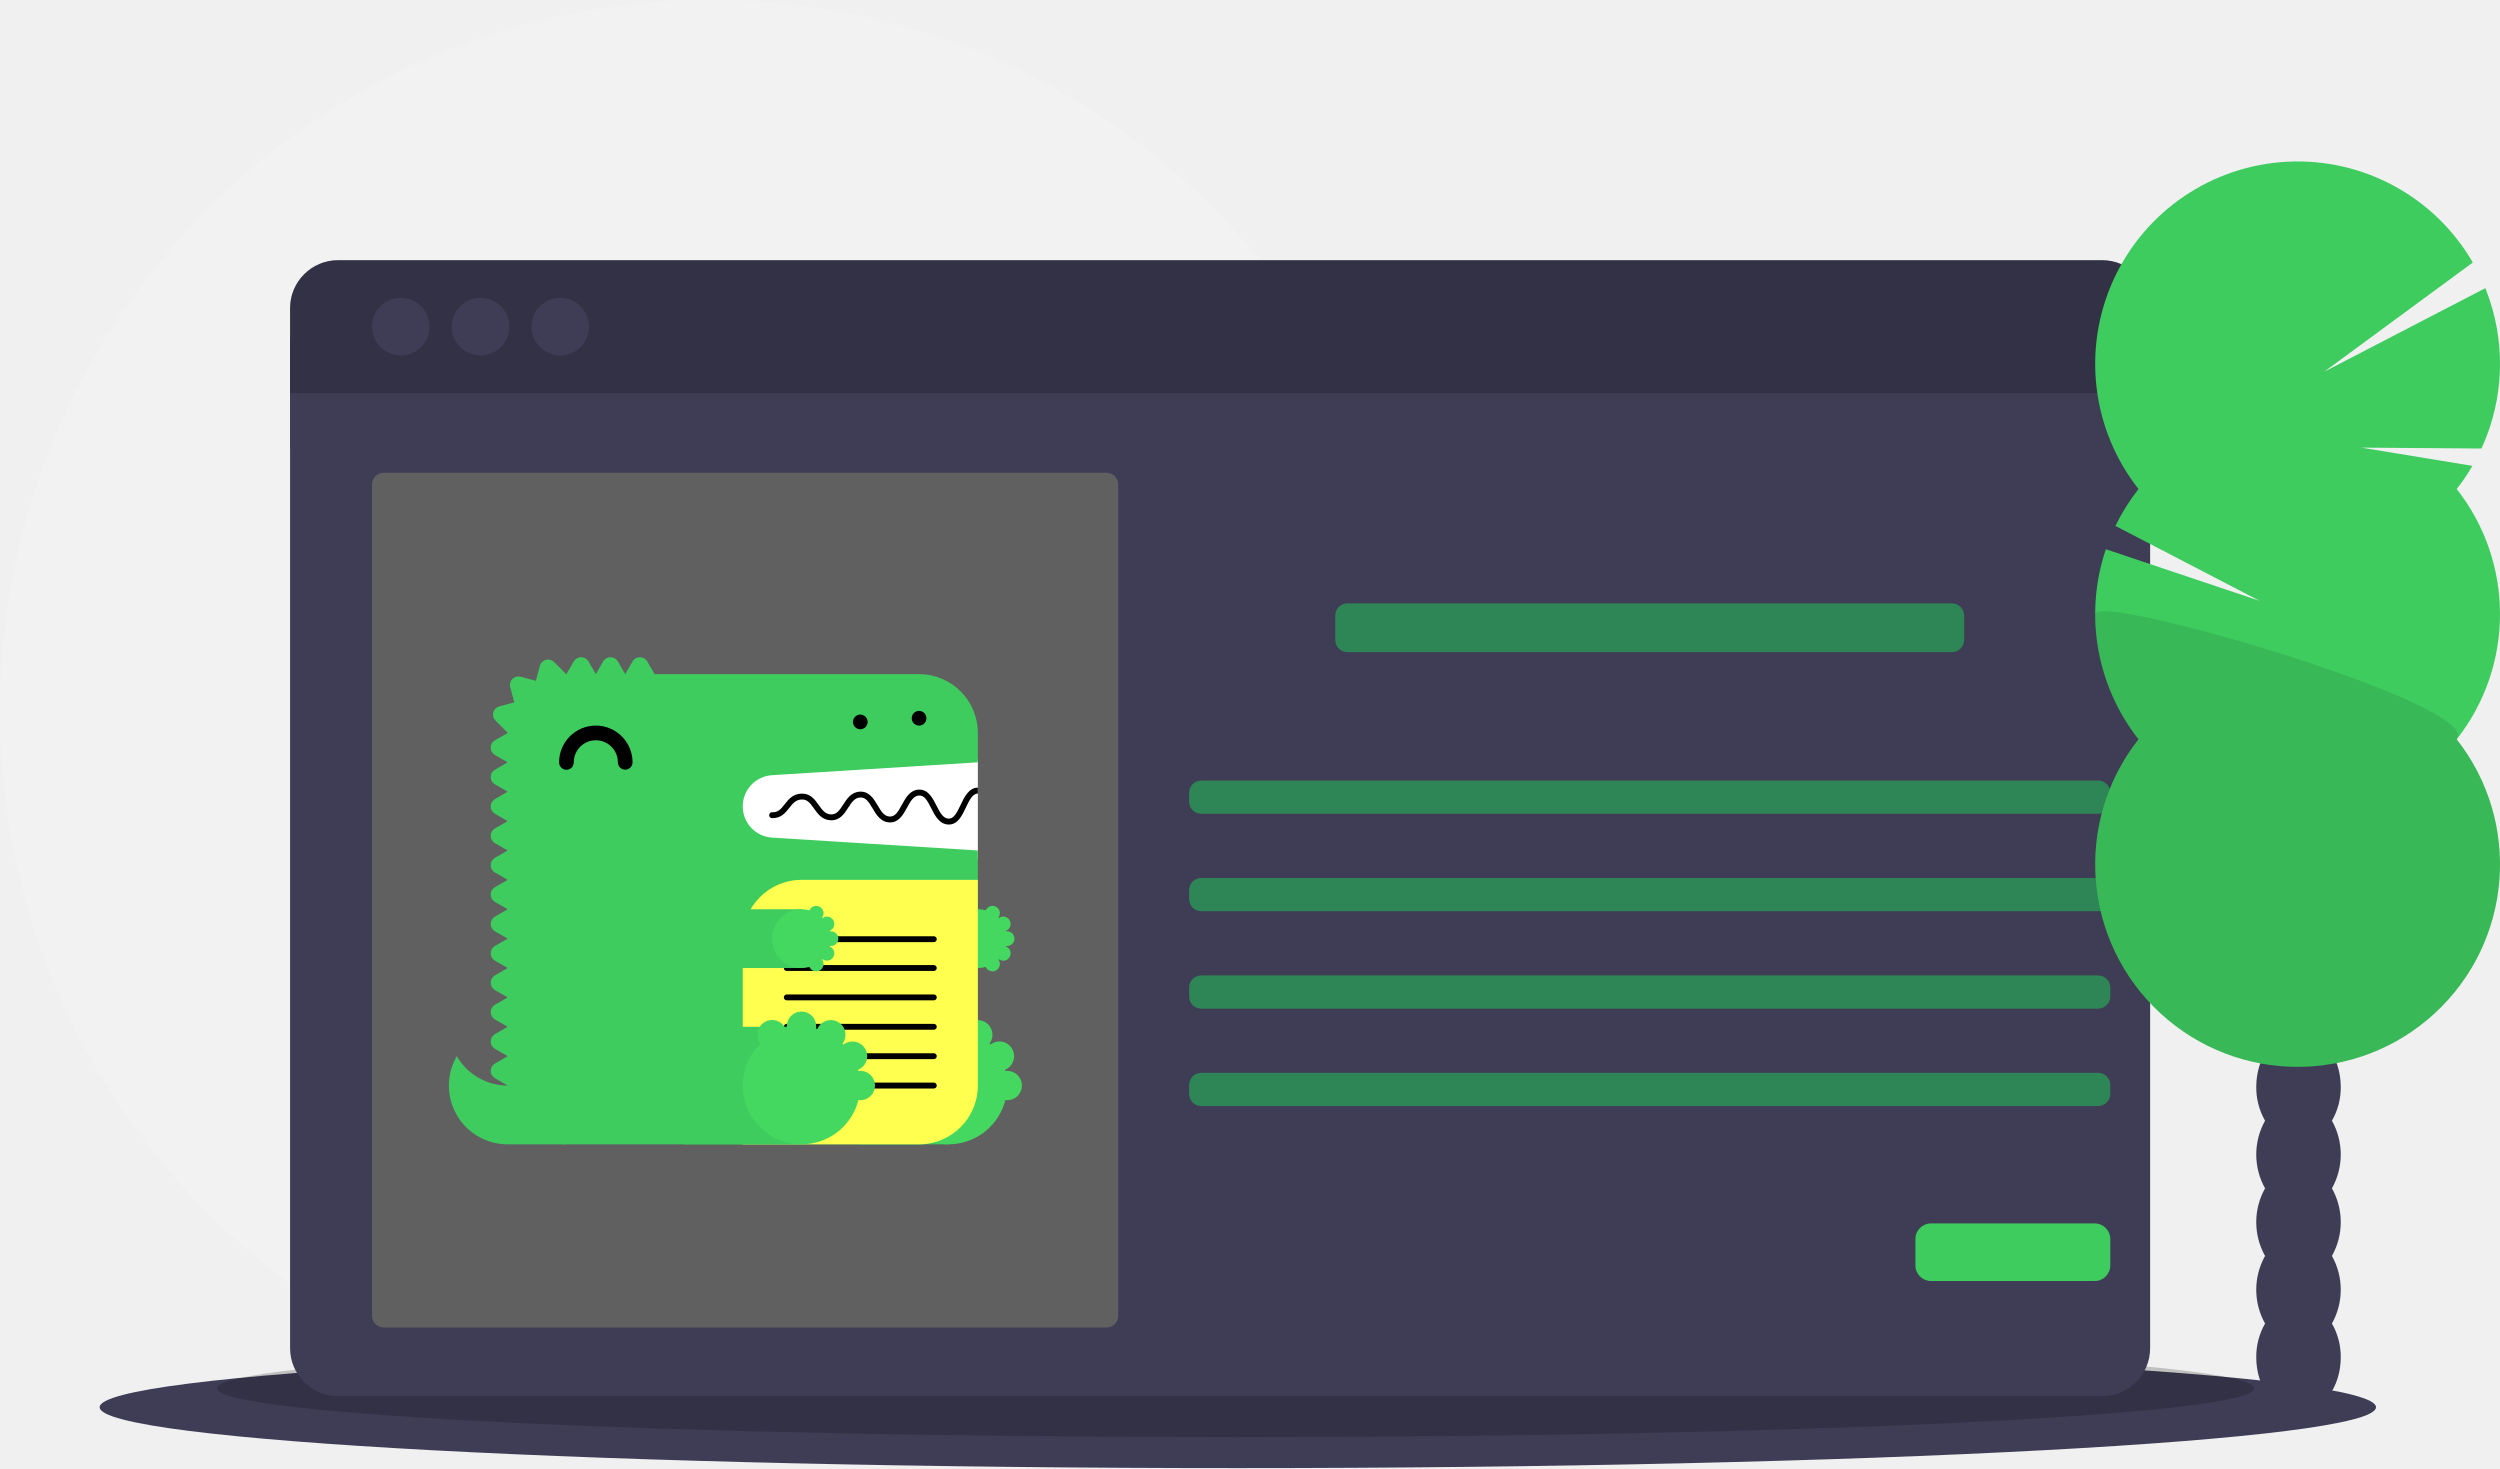
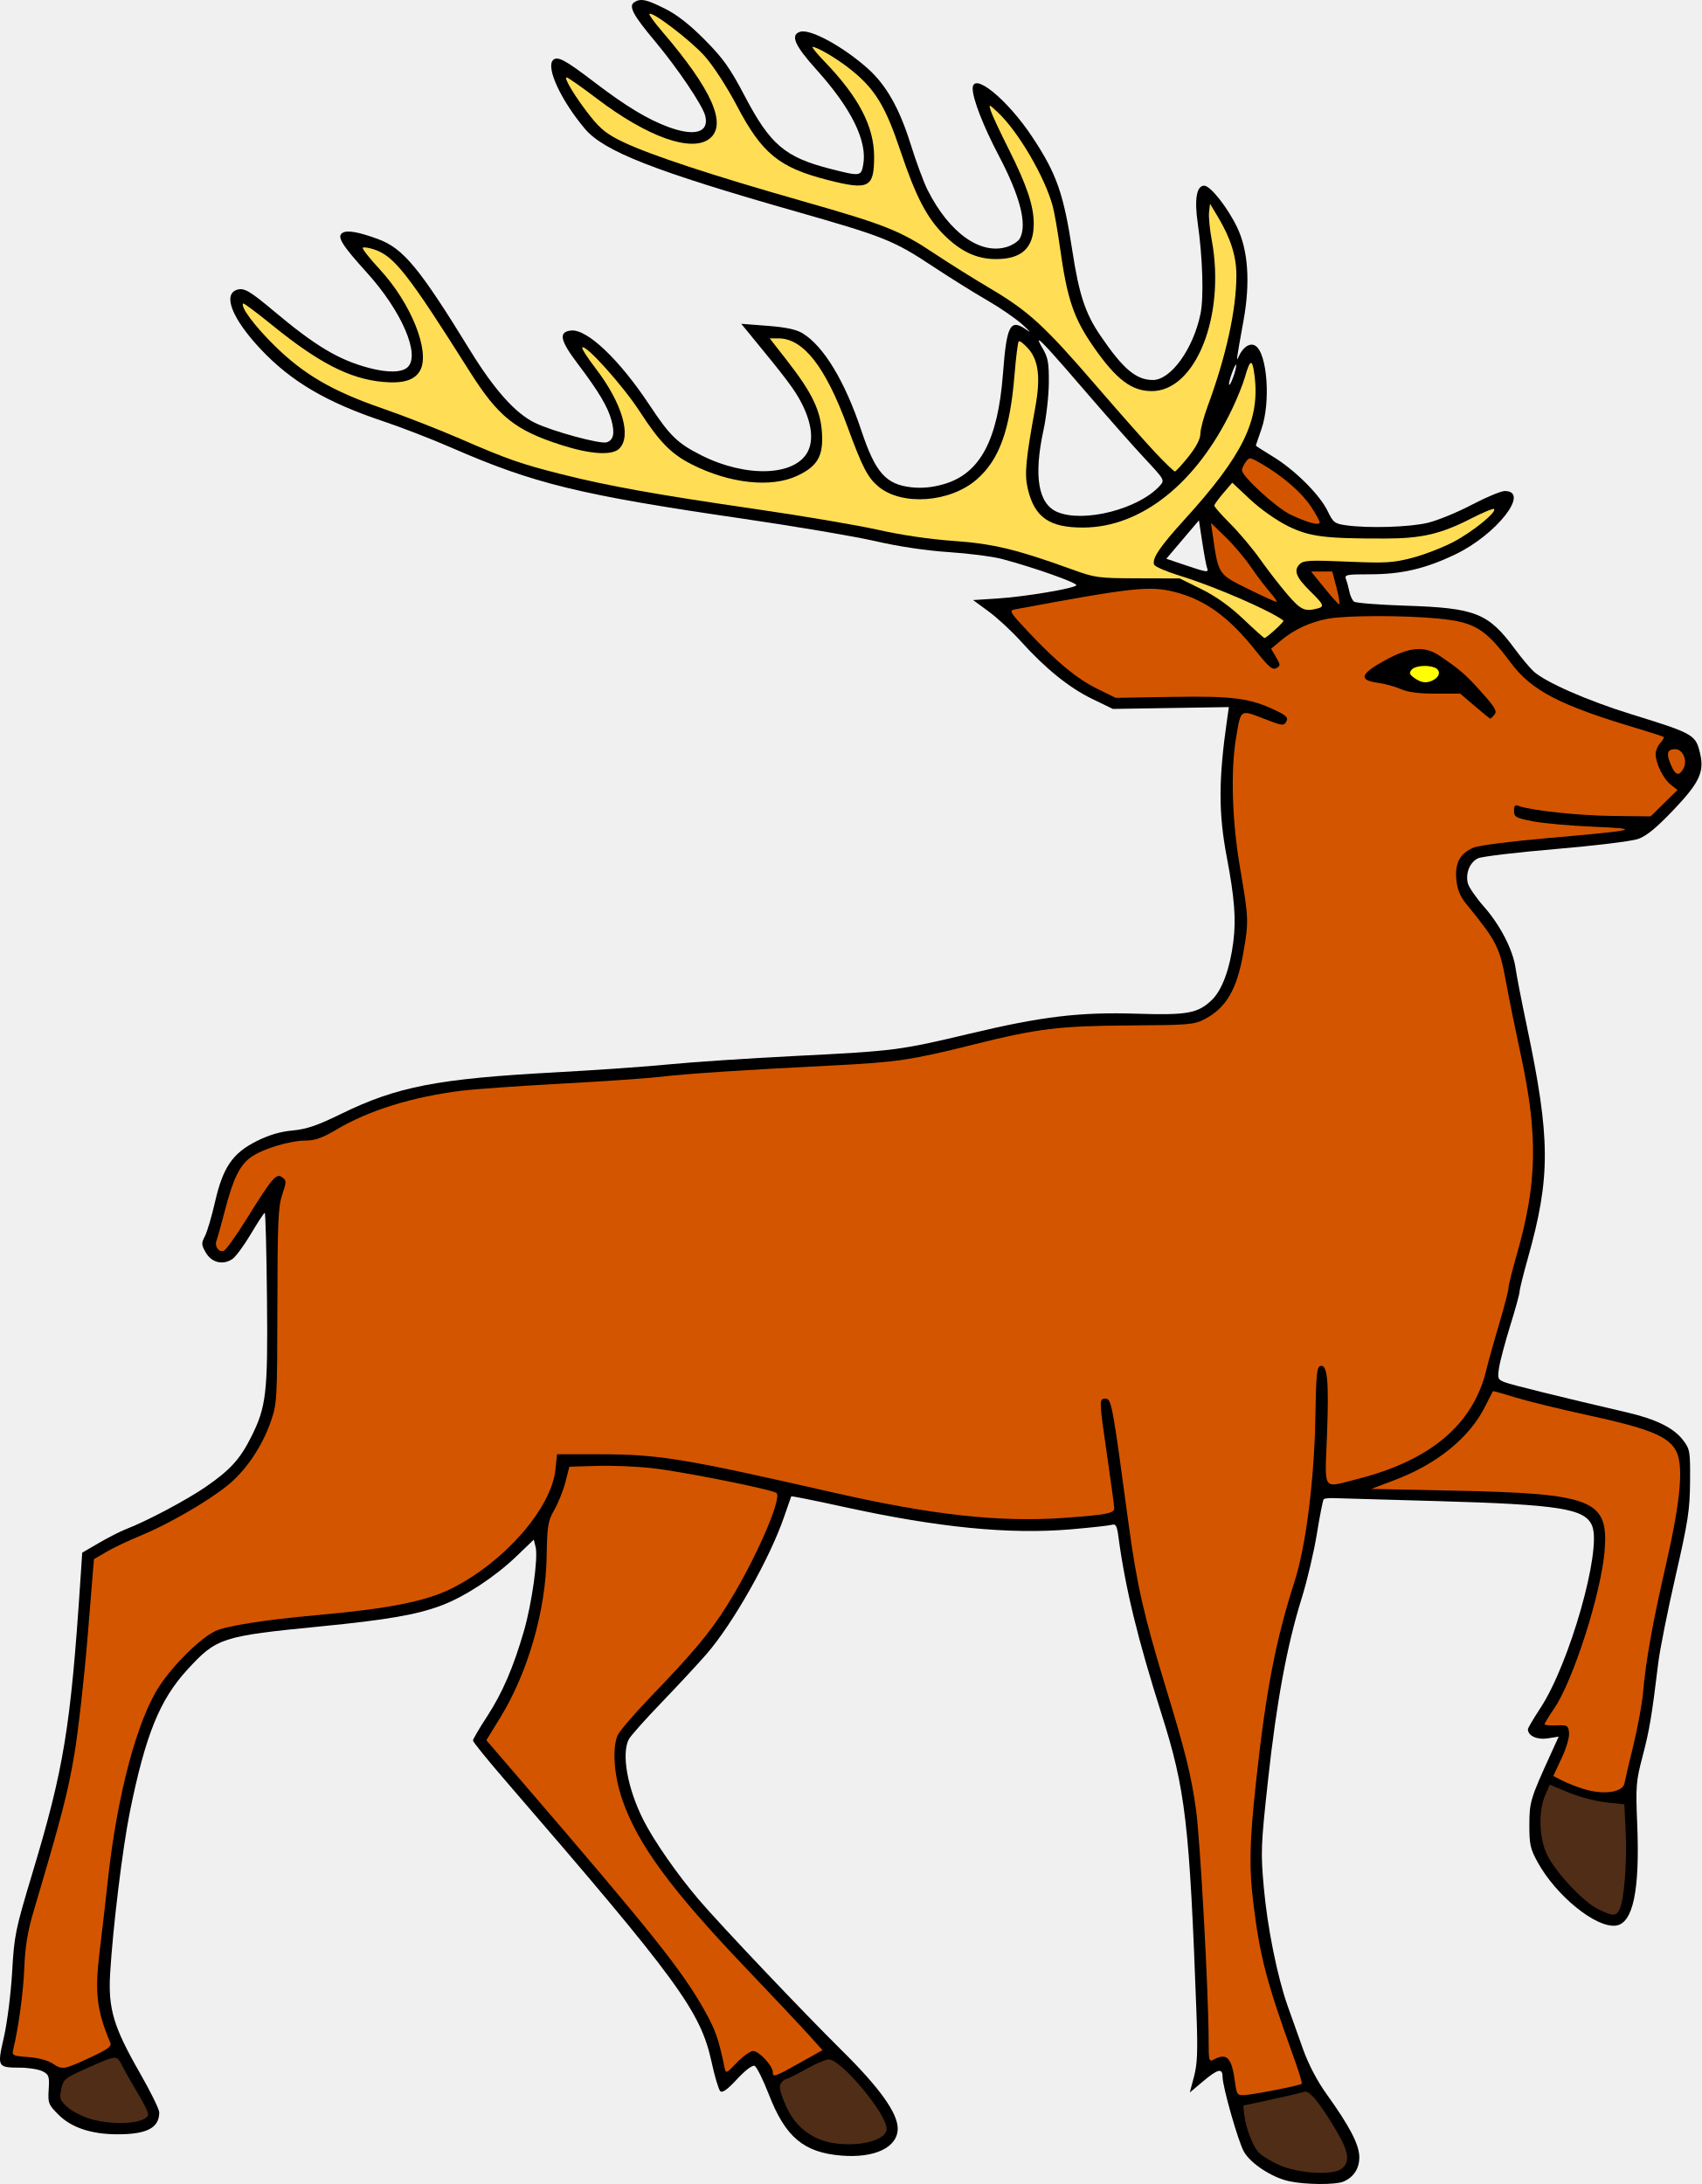
- <svg xmlns="http://www.w3.org/2000/svg" width="1129" height="663" viewBox="0 0 1129 663">
-   <circle cx="321" cy="321" r="321" fill="#f2f2f2" />
-   <ellipse cx="559" cy="635.5" rx="514" ry="27.5" fill="#3f3d56" />
-   <ellipse cx="558" cy="627" rx="460" ry="22" opacity="0.2" />
-   <rect x="131" y="152.5" width="840" height="50" fill="#3f3d56" />
-   <path d="M166.5,727.33A21.67,21.67,0,0,0,188.17,749H984.83A21.67,21.67,0,0,0,1006.5,727.33V296h-840Z" transform="translate(-35.5 -118.5)" fill="#3f3d56" />
-   <path d="M984.83,236H188.17A21.67,21.67,0,0,0,166.5,257.67V296h840V257.67A21.67,21.67,0,0,0,984.83,236Z" transform="translate(-35.5 -118.5)" fill="#3f3d56" />
-   <path d="M984.83,236H188.17A21.67,21.67,0,0,0,166.5,257.67V296h840V257.67A21.67,21.67,0,0,0,984.83,236Z" transform="translate(-35.5 -118.5)" opacity="0.2" />
-   <circle cx="181" cy="147.5" r="13" fill="#3f3d56" />
-   <circle cx="217" cy="147.5" r="13" fill="#3f3d56" />
-   <circle cx="253" cy="147.5" r="13" fill="#3f3d56" />
-   <rect x="168" y="213.5" width="337" height="386" rx="5.335" fill="#606060" />
-   <rect x="603" y="272.5" width="284" height="22" rx="5.476" fill="#2e8555" />
-   <rect x="537" y="352.5" width="416" height="15" rx="5.476" fill="#2e8555" />
-   <rect x="537" y="396.5" width="416" height="15" rx="5.476" fill="#2e8555" />
-   <rect x="537" y="440.5" width="416" height="15" rx="5.476" fill="#2e8555" />
-   <rect x="537" y="484.5" width="416" height="15" rx="5.476" fill="#2e8555" />
-   <rect x="865" y="552.5" width="88" height="26" rx="7.028" fill="#3ecc5f" />
-   <path d="M1088.603,624.616a30.114,30.114,0,0,0,3.983-15.266c0-13.797-8.544-24.981-19.083-24.981s-19.083,11.184-19.083,24.981a30.114,30.114,0,0,0,3.983,15.266,31.248,31.248,0,0,0,0,30.532,31.248,31.248,0,0,0,0,30.532,31.248,31.248,0,0,0,0,30.532,30.114,30.114,0,0,0-3.983,15.266c0,13.797,8.544,24.981,19.083,24.981s19.083-11.184,19.083-24.981a30.114,30.114,0,0,0-3.983-15.266,31.248,31.248,0,0,0,0-30.532,31.248,31.248,0,0,0,0-30.532,31.248,31.248,0,0,0,0-30.532Z" transform="translate(-35.5 -118.5)" fill="#3f3d56" />
-   <ellipse cx="1038.003" cy="460.318" rx="19.083" ry="24.981" fill="#3f3d56" />
-   <ellipse cx="1038.003" cy="429.786" rx="19.083" ry="24.981" fill="#3f3d56" />
-   <path d="M1144.939,339.345a91.611,91.611,0,0,0,7.107-10.461l-50.141-8.235,54.229.403a91.566,91.566,0,0,0,1.746-72.426l-72.754,37.741,67.097-49.321a91.413,91.413,0,1,0-150.971,102.298,91.458,91.458,0,0,0-10.425,16.669l65.087,33.814-69.4-23.292a91.46,91.46,0,0,0,14.738,85.837,91.406,91.406,0,1,0,143.689,0,91.418,91.418,0,0,0,0-113.029Z" transform="translate(-35.5 -118.5)" fill="#3ecc5f" fill-rule="evenodd" />
-   <path d="M981.688,395.859a91.013,91.013,0,0,0,19.561,56.514,91.406,91.406,0,1,0,143.689,0C1157.19,436.821,981.688,385.6,981.688,395.859Z" transform="translate(-35.5 -118.5)" opacity="0.1" />
-   <path d="M365.62,461.436H477.094v45.12H365.62Z" transform="translate(-35.5 -118.5)" fill="#fff" fill-rule="evenodd" />
-   <path d="M264.763,608.741a26.509,26.509,0,0,1-22.962-13.271,26.51,26.51,0,0,0,22.962,39.812H291.304V608.741Z" transform="translate(-35.5 -118.5)" fill="#3ecc5f" fill-rule="evenodd" />
-   <path d="M384.172,468.571l92.922-5.807V449.493a26.541,26.541,0,0,0-26.541-26.541H331.116l-3.318-5.746a3.83,3.83,0,0,0-6.635,0l-3.318,5.746-3.318-5.746a3.83,3.83,0,0,0-6.635,0l-3.318,5.746L301.257,417.205a3.83,3.83,0,0,0-6.635,0L291.304,422.951c-.029,0-.056.004-.086.004l-5.497-5.495a3.829,3.829,0,0,0-6.407,1.717l-1.817,6.773L270.607,424.103a3.83,3.83,0,0,0-4.691,4.693l1.845,6.891-6.771,1.814a3.832,3.832,0,0,0-1.72,6.41l5.497,5.497c0,.028-.004.056-.004.085l-5.746,3.318a3.83,3.83,0,0,0,0,6.635l5.746,3.318L259.016,466.081a3.83,3.83,0,0,0,0,6.635l5.746,3.318-5.746,3.318a3.83,3.83,0,0,0,0,6.635l5.746,3.318-5.746,3.318a3.83,3.83,0,0,0,0,6.635l5.746,3.318-5.746,3.318a3.83,3.83,0,0,0,0,6.635l5.746,3.318-5.746,3.318a3.83,3.83,0,0,0,0,6.635l5.746,3.318-5.746,3.318a3.83,3.83,0,0,0,0,6.635l5.746,3.318-5.746,3.318a3.83,3.83,0,0,0,0,6.635l5.746,3.318L259.016,558.976a3.83,3.83,0,0,0,0,6.635l5.746,3.318-5.746,3.318a3.83,3.83,0,0,0,0,6.635l5.746,3.318-5.746,3.318a3.83,3.83,0,0,0,0,6.635l5.746,3.318-5.746,3.318a3.83,3.83,0,0,0,0,6.635l5.746,3.318A26.541,26.541,0,0,0,291.304,635.283H450.553A26.541,26.541,0,0,0,477.094,608.741V502.575l-92.922-5.807a14.126,14.126,0,0,1,0-28.198" transform="translate(-35.5 -118.5)" fill="#3ecc5f" fill-rule="evenodd" />
-   <path d="M424.011,635.283h39.812V582.2H424.011Z" transform="translate(-35.5 -118.5)" fill="#3ecc5f" fill-rule="evenodd" />
-   <path d="M490.365,602.106a6.602,6.602,0,0,0-.848.085c-.05-.199-.098-.399-.154-.599A6.627,6.627,0,1,0,482.806,590.21q-.22-.225-.445-.446a6.624,6.624,0,1,0-11.397-6.564c-.196-.056-.394-.102-.591-.153a6.64,6.64,0,1,0-13.101,0c-.196.05-.394.097-.591.153a6.628,6.628,0,1,0-11.397,6.564,26.528,26.528,0,1,0,44.231,25.528,6.621,6.621,0,1,0,.848-13.186" transform="translate(-35.5 -118.5)" fill="#44d860" fill-rule="evenodd" />
-   <path d="M437.282,555.658H477.094V529.117H437.282Z" transform="translate(-35.5 -118.5)" fill="#3ecc5f" fill-rule="evenodd" />
-   <path d="M490.365,545.705a3.318,3.318,0,0,0,0-6.635,3.411,3.411,0,0,0-.423.042c-.027-.1-.049-.199-.077-.299a3.319,3.319,0,0,0-1.278-6.379,3.282,3.282,0,0,0-2.001.687q-.109-.113-.223-.223a3.282,3.282,0,0,0,.671-1.983,3.318,3.318,0,0,0-6.37-1.299,13.271,13.271,0,1,0,0,25.541,3.318,3.318,0,0,0,6.37-1.299,3.282,3.282,0,0,0-.671-1.983q.113-.109.223-.223a3.282,3.282,0,0,0,2.001.687,3.318,3.318,0,0,0,1.278-6.379c.028-.098.05-.199.077-.299a3.413,3.413,0,0,0,.423.042" transform="translate(-35.5 -118.5)" fill="#44d860" fill-rule="evenodd" />
-   <path d="M317.845,466.081a3.318,3.318,0,0,1-3.318-3.318,9.953,9.953,0,1,0-19.906,0,3.318,3.318,0,1,1-6.635,0,16.588,16.588,0,1,1,33.177,0,3.318,3.318,0,0,1-3.318,3.318" transform="translate(-35.5 -118.5)" fill-rule="evenodd" />
-   <path d="M370.928,635.283h79.624A26.541,26.541,0,0,0,477.094,608.741v-92.895H397.47a26.541,26.541,0,0,0-26.541,26.541Z" transform="translate(-35.5 -118.5)" fill="#ffff50" fill-rule="evenodd" />
-   <path d="M457.214,556.985H390.808a1.327,1.327,0,0,1,0-2.654h66.407a1.327,1.327,0,0,1,0,2.654m0,26.541H390.808a1.327,1.327,0,1,1,0-2.654h66.407a1.327,1.327,0,0,1,0,2.654m0,26.541H390.808a1.327,1.327,0,1,1,0-2.654h66.407a1.327,1.327,0,0,1,0,2.654m0-66.107H390.808a1.327,1.327,0,0,1,0-2.654h66.407a1.327,1.327,0,0,1,0,2.654m0,26.295H390.808a1.327,1.327,0,0,1,0-2.654h66.407a1.327,1.327,0,0,1,0,2.654m0,26.541H390.808a1.327,1.327,0,0,1,0-2.654h66.407a1.327,1.327,0,0,1,0,2.654M477.094,474.191c-.016,0-.029-.008-.045-.007-4.101.139-6.041,4.241-7.753,7.86-1.786,3.782-3.168,6.241-5.432,6.167-2.507-.09-3.94-2.922-5.458-5.919-1.744-3.442-3.734-7.347-7.913-7.201-4.042.138-5.989,3.708-7.706,6.857-1.827,3.355-3.071,5.395-5.469,5.3-2.557-.093-3.916-2.395-5.489-5.06-1.753-2.967-3.78-6.304-7.878-6.189-3.973.137-5.925,3.165-7.648,5.839-1.822,2.827-3.099,4.549-5.527,4.447-2.618-.093-3.971-2.004-5.535-4.216-1.757-2.486-3.737-5.299-7.823-5.162-3.886.133-5.838,2.614-7.559,4.801-1.635,2.076-2.912,3.718-5.612,3.615a1.328,1.328,0,1,0-.096,2.654c4.004.134,6.032-2.389,7.793-4.628,1.562-1.985,2.91-3.699,5.564-3.789,2.556-.109,3.754,1.48,5.567,4.041,1.721,2.434,3.675,5.194,7.605,5.336,4.118.138,6.099-2.939,7.854-5.663,1.569-2.434,2.922-4.535,5.507-4.624,2.379-.089,3.675,1.792,5.501,4.885,1.721,2.916,3.671,6.219,7.68,6.365,4.147.143,6.15-3.477,7.895-6.682,1.512-2.771,2.938-5.388,5.466-5.476,2.379-.056,3.62,2.117,5.456,5.746,1.715,3.388,3.659,7.226,7.73,7.373l.224.004c4.066,0,5.996-4.081,7.704-7.689,1.512-3.198,2.942-6.211,5.397-6.334Z" transform="translate(-35.5 -118.5)" fill-rule="evenodd" />
-   <path d="M344.387,635.283h53.083V582.2H344.387Z" transform="translate(-35.5 -118.5)" fill="#3ecc5f" fill-rule="evenodd" />
-   <path d="M424.011,602.106a6.602,6.602,0,0,0-.848.085c-.05-.199-.098-.399-.154-.599A6.627,6.627,0,1,0,416.452,590.21q-.22-.225-.445-.446a6.624,6.624,0,1,0-11.397-6.564c-.196-.056-.394-.102-.591-.153a6.64,6.64,0,1,0-13.101,0c-.196.05-.394.097-.591.153a6.628,6.628,0,1,0-11.397,6.564,26.528,26.528,0,1,0,44.231,25.528,6.621,6.621,0,1,0,.848-13.186" transform="translate(-35.5 -118.5)" fill="#44d860" fill-rule="evenodd" />
-   <path d="M344.387,555.658h53.083V529.117H344.387Z" transform="translate(-35.5 -118.5)" fill="#3ecc5f" fill-rule="evenodd" />
-   <path d="M410.74,545.705a3.318,3.318,0,1,0,0-6.635,3.411,3.411,0,0,0-.423.042c-.027-.1-.049-.199-.077-.299a3.319,3.319,0,0,0-1.278-6.379,3.282,3.282,0,0,0-2.001.687q-.109-.113-.223-.223a3.282,3.282,0,0,0,.671-1.983,3.318,3.318,0,0,0-6.37-1.299,13.271,13.271,0,1,0,0,25.541,3.318,3.318,0,0,0,6.37-1.299,3.282,3.282,0,0,0-.671-1.983q.113-.109.223-.223a3.282,3.282,0,0,0,2.001.687,3.318,3.318,0,0,0,1.278-6.379c.028-.098.05-.199.077-.299a3.413,3.413,0,0,0,.423.042" transform="translate(-35.5 -118.5)" fill="#44d860" fill-rule="evenodd" />
-   <path d="M424.011,447.834a3.603,3.603,0,0,1-.65-.066,3.344,3.344,0,0,1-.624-.186,3.447,3.447,0,0,1-.572-.305,5.027,5.027,0,0,1-.504-.411,3.887,3.887,0,0,1-.41-.504,3.275,3.275,0,0,1-.557-1.845,3.602,3.602,0,0,1,.066-.65,3.826,3.826,0,0,1,.184-.624,3.489,3.489,0,0,1,.307-.571,3.197,3.197,0,0,1,.914-.916,3.447,3.447,0,0,1,.572-.305,3.344,3.344,0,0,1,.624-.186,3.069,3.069,0,0,1,1.301,0,3.223,3.223,0,0,1,1.194.491,5.028,5.028,0,0,1,.504.411,4.88,4.88,0,0,1,.411.504,3.382,3.382,0,0,1,.305.571,3.478,3.478,0,0,1,.252,1.274A3.364,3.364,0,0,1,426.36,446.865a5.027,5.027,0,0,1-.504.411,3.306,3.306,0,0,1-1.845.557m26.541-1.659a3.388,3.388,0,0,1-2.35-.969,5.042,5.042,0,0,1-.41-.504,3.275,3.275,0,0,1-.557-1.845,3.387,3.387,0,0,1,.967-2.349,5.026,5.026,0,0,1,.504-.411,3.447,3.447,0,0,1,.572-.305,3.343,3.343,0,0,1,.624-.186,3.07,3.07,0,0,1,1.301,0,3.224,3.224,0,0,1,1.194.491,5.026,5.026,0,0,1,.504.411,3.388,3.388,0,0,1,.969,2.349,3.726,3.726,0,0,1-.066.65,3.374,3.374,0,0,1-.186.624,4.715,4.715,0,0,1-.305.571,4.88,4.88,0,0,1-.411.504,5.026,5.026,0,0,1-.504.411,3.305,3.305,0,0,1-1.845.557" transform="translate(-35.5 -118.5)" fill-rule="evenodd" />
+ <svg xmlns="http://www.w3.org/2000/svg" version="1.1" id="svg198" width="817.188" height="1049.066" viewBox="0 0 817.188 1049.066">
+   <defs id="defs202" />
+   <g id="layer2">
+     <path id="path316" style="fill:#000000;stroke-width:1.333" d="M 370.281 48.232 C 369.466 48.38 368.731 48.706 367.972 49.187 C 365.043 51.043 367.287 55.319 377.72 67.767 C 388.626 80.777 400.747 98.74 402.006 103.755 C 403.993 111.675 397.158 113.83 384.586 109.249 C 374.441 105.553 363.866 99.162 348.595 87.495 C 334.679 76.863 331.008 74.907 328.912 77.003 C 325.39 80.525 332.704 96.321 344.174 109.964 C 353.302 120.821 377.563 130.33 445.781 149.786 C 487.974 161.82 492.495 163.635 511.369 176.126 C 519.575 181.557 531.299 188.876 537.422 192.39 C 543.545 195.904 551.231 201.204 554.502 204.167 C 557.772 207.131 558.717 208.306 556.601 206.779 C 548.494 200.924 546.802 203.966 544.998 227.64 C 542.556 259.676 533.98 275.675 516.549 280.71 C 511.187 282.259 506.284 282.747 501.293 282.232 C 488.824 280.945 483.758 275.276 477.027 255.071 C 469.117 231.329 458.906 214.408 448.76 208.234 C 445.734 206.392 440.701 205.321 431.877 204.644 L 419.302 203.679 L 423.545 208.839 C 441.276 230.408 445.121 235.542 448.398 242.019 C 453.128 251.366 454.129 259.502 451.24 265.089 C 445.129 276.906 421.608 277.685 400.013 266.784 C 388.725 261.086 385.041 257.518 375.426 242.976 C 360.761 220.796 345.214 206.02 337.478 206.909 C 331.463 207.601 332.267 211.63 340.619 222.667 C 350.832 236.164 355.261 243.601 357.01 250.191 C 358.654 256.389 357.932 259.561 354.642 260.605 C 351.589 261.574 328.658 255.341 320.211 251.245 C 310.827 246.696 300.704 235.376 289.047 216.4 C 264.691 176.752 256.982 167.436 244.834 162.972 C 235.489 159.538 230.064 158.589 227.795 159.991 C 224.949 161.75 227.39 165.731 239.523 179.12 C 256.12 197.435 265.204 218.386 259.166 224.425 C 256.458 227.132 249.58 227.292 240.441 224.859 C 225.885 220.982 214.859 214.382 194.785 197.538 C 183.237 187.849 180.492 186.261 177.133 187.327 C 170.102 189.559 174.85 201.389 188.644 216.011 C 203.175 231.414 220.149 241.395 247.189 250.435 C 255.948 253.363 270.614 259.034 279.781 263.038 C 319.836 280.535 341.561 285.836 420.324 297.323 C 445.326 300.97 473.851 305.807 483.713 308.075 C 494.969 310.664 508.122 312.628 519.047 313.349 C 528.618 313.981 540.049 315.452 544.449 316.618 C 560.051 320.754 581.333 328.313 580.232 329.327 C 578.488 330.935 555.37 334.78 542.394 335.62 L 530.672 336.38 L 538.226 341.943 C 542.382 345.002 549.257 351.368 553.504 356.087 C 565.324 369.221 576.77 378.482 587.781 383.82 L 597.781 388.667 L 625.638 388.226 L 653.494 387.784 L 652.664 393.56 C 648.498 422.49 648.454 438.527 652.482 459.761 C 656.208 479.401 657.003 489.606 655.648 500.425 C 654.007 513.533 650.221 523.775 645.261 528.527 C 638.594 534.915 633.488 535.837 609.115 535.062 C 581.938 534.197 563.745 536.375 529.115 544.63 C 495.5 552.644 492.86 552.982 445.781 555.339 C 423.048 556.477 395.748 558.286 385.115 559.357 C 374.482 560.427 349.55 562.181 329.711 563.255 C 273.346 566.305 253.945 570.076 227.115 583.193 C 215.652 588.796 210.554 590.537 203.781 591.161 C 197.835 591.709 192.395 593.329 186.449 596.323 C 174.942 602.117 170.346 608.892 166.517 625.698 C 164.963 632.521 162.804 639.812 161.72 641.902 C 159.94 645.333 159.983 646.1 162.164 649.849 C 164.951 654.64 170.319 655.943 174.867 652.931 C 176.47 651.87 180.481 646.443 183.781 640.872 C 187.081 635.301 190.082 630.729 190.449 630.712 C 190.816 630.695 191.298 649.193 191.521 671.818 C 191.972 717.435 191.222 723.926 183.81 738.609 C 178.501 749.126 173.785 754.285 162.135 762.32 C 152.902 768.686 133.785 778.828 123.781 782.665 C 121.214 783.65 115.441 786.59 110.951 789.2 L 102.787 793.946 L 101.9 807.306 C 97.206 878.051 93.998 897.612 78.828 947.999 C 70.675 975.077 70.138 977.701 69.127 995.333 C 68.538 1005.6 66.77 1019.651 65.199 1026.556 C 61.886 1041.12 61.967 1041.272 73.115 1041.333 C 77.148 1041.355 81.948 1042.144 83.781 1043.087 C 86.795 1044.638 87.074 1045.471 86.681 1051.79 C 86.273 1058.366 86.55 1059.083 91.385 1063.917 C 97.624 1070.157 107.219 1073.333 119.824 1073.333 C 133.878 1073.333 139.781 1070.219 139.781 1062.806 C 139.781 1061.319 135.556 1052.729 130.39 1043.718 C 117.854 1021.848 115.208 1013 116.187 996.196 C 117.46 974.354 122.181 935.656 125.674 918.423 C 133.143 881.567 139.963 864.675 153.211 850.218 C 167.327 834.812 169.685 834.046 217.336 829.362 C 249.243 826.226 263.51 823.75 275.347 819.294 C 286.552 815.077 301.036 805.577 311.32 795.702 L 319.656 787.698 L 320.543 791.236 C 321.827 796.354 318.765 818.354 314.924 831.605 C 309.821 849.206 304.561 861.39 297.191 872.679 C 293.482 878.361 290.449 883.546 290.449 884.202 C 290.449 884.859 297.563 893.632 306.26 903.698 C 388.983 999.456 399.742 1014.147 405.047 1038.599 C 406.55 1045.528 408.428 1051.828 409.22 1052.599 C 410.239 1053.589 412.598 1051.907 417.256 1046.87 C 421.112 1042.7 424.608 1040.031 425.676 1040.441 C 426.68 1040.826 429.771 1047.003 432.547 1054.165 C 440.484 1074.652 449.261 1082.063 467.345 1083.556 C 483.436 1084.884 494.449 1079.607 494.449 1070.568 C 494.449 1063.168 485.784 1051.025 467.881 1033.333 C 449.111 1014.786 409.489 973.017 398.949 960.667 C 388.582 948.519 377.34 932.359 372.285 922.333 C 364.651 907.194 361.656 890.55 365.308 883.579 C 366.148 881.977 373.197 874.054 380.974 865.972 C 388.752 857.889 398.499 847.389 402.636 842.638 C 415.306 828.089 433.098 796.594 439.904 776.667 C 441.657 771.534 443.191 767.141 443.31 766.905 C 443.43 766.67 454.535 768.893 467.988 771.845 C 513.829 781.904 547.997 785.291 577.781 782.728 C 587.314 781.907 596.124 780.929 597.357 780.556 C 599.17 780.007 599.762 781.104 600.451 786.273 C 603.723 810.832 609.658 835.253 621.142 871.419 C 632.687 907.776 634.585 924.027 637.943 1015.333 C 638.609 1033.431 638.367 1039.539 636.748 1045.632 L 634.72 1053.263 L 641.004 1047.964 C 648.159 1041.93 650.446 1041.376 650.457 1045.667 C 650.469 1050.509 658.041 1077.053 660.74 1081.718 C 664.084 1087.496 674.249 1094.116 682.492 1095.884 C 690.302 1097.559 704.564 1097.664 708.449 1096.073 C 713.508 1094.003 716.354 1089.48 716.131 1083.868 C 715.892 1077.896 711.33 1069.226 700.433 1054.038 C 695.87 1047.678 691.74 1039.786 689.086 1032.353 C 686.791 1025.926 683.51 1016.71 681.795 1011.874 C 676.771 997.711 671.994 974.022 670.261 954.667 C 668.754 937.834 668.885 934.506 672.283 903.333 C 676.39 865.661 681.45 838.287 688.439 815.937 C 691.065 807.539 694.367 793.541 695.775 784.833 C 697.184 776.125 698.645 768.691 699.025 768.312 C 699.405 767.932 701.381 767.675 703.416 767.741 C 705.45 767.808 727.815 768.45 753.115 769.165 C 812.677 770.85 824.743 772.789 828.015 781.204 C 832.575 792.931 817.079 847.332 803.129 868.571 C 799.821 873.608 797.115 878.197 797.115 878.769 C 797.115 881.922 801.536 883.964 806.607 883.154 L 811.908 882.306 L 808.328 890.154 C 798.309 912.116 797.845 913.637 797.812 924.667 C 797.785 934.045 798.264 936.212 801.781 942.612 C 810.627 958.712 829.69 974.215 839.267 973.099 C 847.592 972.129 850.937 956.306 849.609 924.195 C 848.858 906.045 849.044 903.748 852.226 891.648 C 855.488 879.243 856.618 872.495 859.756 846.667 C 860.513 840.434 864.226 821.833 868.006 805.333 C 874.045 778.973 874.892 773.461 874.996 759.904 C 875.109 745.233 874.944 744.249 871.631 739.898 C 867.17 734.04 858.696 729.841 844.814 726.611 C 813.216 719.258 789.381 713.378 786.095 712.124 C 782.643 710.807 782.463 710.355 783.277 705.025 C 783.755 701.894 786.164 692.835 788.631 684.892 C 791.097 676.949 793.115 669.604 793.115 668.571 C 793.115 667.539 794.91 660.304 797.103 652.493 C 808.094 613.352 808 595.138 796.527 540.667 C 794.056 528.934 791.656 516.593 791.195 513.243 C 789.99 504.488 783.843 492.525 775.961 483.599 C 772.204 479.345 768.742 474.31 768.265 472.411 C 767.061 467.612 769.223 462.302 773.146 460.425 C 774.963 459.556 791.749 457.551 810.449 455.968 C 829.221 454.379 846.952 452.212 850.041 451.13 C 854.052 449.724 858.849 445.79 866.996 437.23 C 879.424 424.17 881.862 419.066 879.861 410.296 C 877.746 401.025 876.941 400.561 846.855 391.251 C 825.624 384.681 805.189 375.693 799.73 370.523 C 797.869 368.76 793.897 364 790.902 359.946 C 778.072 342.579 772.04 340.179 738.449 339.079 C 725.616 338.659 714.437 337.781 713.609 337.128 C 712.781 336.475 711.773 334.304 711.369 332.304 C 710.965 330.304 710.229 327.617 709.732 326.333 C 708.912 324.214 709.965 323.999 721.22 323.999 C 736.399 323.999 747.705 321.373 762.133 314.493 C 782.075 304.984 798.479 283.999 785.97 283.999 C 784.195 283.999 777.044 286.991 770.076 290.648 C 763.108 294.304 753.591 298.195 748.927 299.294 C 740.148 301.364 720.732 301.96 710.002 300.489 C 704.311 299.709 703.628 299.192 700.918 293.593 C 697.126 285.761 685.145 273.832 674.695 267.484 C 670.16 264.729 666.449 262.346 666.449 262.191 C 666.449 262.035 667.648 258.492 669.115 254.32 C 673.66 241.387 671.963 217.842 666.224 214.222 C 663.681 212.618 660.286 214.779 658.271 219.286 C 656.9 222.353 656.963 221.867 660.552 201.999 C 663.835 183.833 662.763 168.344 657.461 157.333 C 652.828 147.714 644.619 137.333 641.644 137.333 C 638.008 137.333 636.882 143.804 638.527 155.257 C 640.927 171.968 641.508 191.017 639.859 198.96 C 636.369 215.77 625.63 230.667 617.002 230.667 C 608.938 230.667 602.662 225.355 591.767 209.312 C 584.524 198.645 581.548 189.648 578.33 168.667 C 574.094 141.056 570.765 131.578 559.121 113.999 C 547.024 95.736 530.449 82.272 530.449 90.708 C 530.449 95.611 535.606 108.851 542.976 122.87 C 553.284 142.475 556.717 155.935 553.125 162.648 C 552.397 164.007 549.735 165.802 547.209 166.636 C 534.376 170.871 519.187 160.085 508.761 139.333 C 506.919 135.667 503.236 125.698 500.578 117.179 C 495.315 100.315 488.944 89.033 480.289 81.257 C 468.423 70.596 452.432 61.857 447.597 63.392 C 442.737 64.934 444.883 69.898 455.508 81.695 C 472.288 100.327 479.986 116.056 477.863 127.37 C 476.834 132.857 476.433 132.904 462.119 129.249 C 440.369 123.696 433.251 117.659 421.06 94.433 C 413.898 80.787 410.653 76.215 401.781 67.263 C 394.514 59.929 388.391 55.145 382.568 52.249 C 375.892 48.929 372.726 47.785 370.281 48.232 z M 562.369 211.628 C 563.455 211.865 569.973 219.13 584.48 235.999 C 594.886 248.099 607.762 262.668 613.093 268.374 C 622.698 278.652 622.765 278.774 620.287 281.513 C 610.209 292.649 583.846 299.405 571.16 294.105 C 561.913 290.241 559.649 276.888 564.476 254.667 C 565.83 248.434 566.979 238.233 567.027 231.999 C 567.101 222.432 566.631 219.848 564.013 215.419 C 562.503 212.864 561.875 211.52 562.369 211.628 z M 656.937 223.267 C 656.984 223.276 657.013 223.342 657.021 223.468 C 657.152 225.508 654.257 233.587 653.623 232.952 C 653.338 232.668 653.964 230.085 655.015 227.216 C 655.902 224.795 656.684 223.216 656.937 223.267 z M 639.115 298.077 L 640.715 308.571 C 641.595 314.343 642.627 319.876 643.008 320.866 C 643.93 323.271 643.139 323.175 632.545 319.601 L 623.457 316.534 L 631.285 307.306 L 639.115 298.077 z " transform="translate(-63.29662,-48.13983)" />
+     <g id="layer1" transform="translate(-63.29662,-48.13983)">
+       <path style="fill:#502d16;stroke-width:1.333" d="m 830.945,965.251 c -7.076,-3.425 -20.072,-17.207 -24.497,-25.978 -3.995,-7.919 -4.45,-21.009 -1.003,-28.9 l 2.166,-4.959 9.157,3.776 c 5.036,2.077 13.096,4.198 17.911,4.714 l 8.754,0.937 0.655,13.579 c 0.699,14.495 -0.811,32.872 -3.043,37.042 -1.718,3.21 -3.091,3.181 -10.1,-0.212 z" id="path373" />
+       <path style="fill:#502d16;stroke-width:1.333" d="m 106.635,1065.932 c -3.83,-1.137 -8.766,-3.687 -10.968,-5.667 -3.62,-3.253 -3.903,-4.082 -2.945,-8.635 0.996,-4.738 1.692,-5.317 11.726,-9.781 15.437,-6.867 14.776,-6.83 17.782,-0.98 1.45,2.822 4.792,8.696 7.427,13.053 2.635,4.357 4.791,8.726 4.791,9.71 0,4.443 -16.111,5.776 -27.813,2.301 z" id="path363" />
+       <path style="fill:#502d16;stroke-width:1.333" d="m 454.837,1074.844 c -7.098,-3.65 -11.74,-9.013 -14.999,-17.327 -2.155,-5.497 -2.447,-7.577 -1.266,-9 0.845,-1.018 2.005,-1.851 2.578,-1.851 0.573,0 4.757,-2.1 9.298,-4.667 4.541,-2.567 9.424,-4.667 10.852,-4.667 5.989,0 27.815,26.13 27.815,33.3 0,7.479 -22.539,10.248 -34.278,4.211 z" id="path361" />
+       <path style="fill:#502d16;stroke-width:1.333" d="m 677.798,1088.161 c -3.658,-1.627 -7.988,-4.215 -9.623,-5.751 -3.076,-2.89 -6.66,-12.161 -7.338,-18.983 l -0.388,-3.907 13.608,-2.928 c 7.484,-1.61 14.507,-3.273 15.606,-3.695 2.362,-0.906 7.228,4.95 15.25,18.352 6.29,10.508 6.972,15.558 2.536,18.776 -4.296,3.117 -20.781,2.08 -29.65,-1.865 z" id="path359" />
+     </g>
+     <g id="layer3" style="fill:#d45500">
+       <path style="fill:#d45500;stroke-width:1.333" d="m 656.449,1048.333 c -1.539,-11.76 -3.864,-14.284 -10.089,-10.953 -2.453,1.313 -2.58,0.84 -2.591,-9.667 -0.024,-22.461 -4.024,-95.527 -6.028,-110.112 -2.258,-16.431 -5.056,-27.782 -14.361,-58.268 -10.837,-35.507 -14.139,-50.1 -18.249,-80.667 -7.515,-55.881 -8.029,-58.667 -10.842,-58.667 -3.21,0 -3.2,0.326 0.826,28 1.833,12.603 3.333,23.711 3.333,24.685 0,2.363 -4.186,3.153 -24.235,4.57 -30.832,2.18 -63.264,-1.382 -110.431,-12.128 -72.77,-16.579 -83.919,-18.401 -112.813,-18.436 l -20.147,-0.024 -0.753,7.291 c -1.918,18.586 -24.407,44.413 -49.752,57.136 -12.46,6.255 -30.276,9.779 -65.202,12.897 -24.283,2.168 -43.158,5.134 -48.354,7.6 -7.293,3.461 -20.151,16.13 -27.016,26.62 -10.608,16.209 -20.168,52.174 -24.577,92.456 C 114.004,961.3 112.171,977.2 111.095,986 c -2.355,19.252 -1.27,28.263 5.226,43.432 0.697,1.627 -1.436,3.181 -9.487,6.915 -13.011,6.034 -13.557,6.124 -18.215,3.019 -2.299,-1.533 -7.002,-2.782 -11.769,-3.127 -7.299,-0.528 -7.884,-0.803 -7.253,-3.407 2.598,-10.713 4.894,-27.585 5.375,-39.499 0.419,-10.378 1.588,-17.449 4.519,-27.333 13.41,-45.221 16.398,-56.727 19.496,-75.085 1.895,-11.23 4.79,-36.937 6.433,-57.127 l 2.987,-36.709 6.02,-3.53 c 3.311,-1.942 10.64,-5.422 16.287,-7.735 13.06,-5.348 31.507,-15.955 41.492,-23.857 9.002,-7.124 16.973,-18.859 21.256,-31.291 2.864,-8.313 2.989,-10.572 3.057,-55.333 0.061,-40.107 0.387,-47.604 2.318,-53.333 2.109,-6.258 2.109,-6.77 -0.011,-8.346 -2.837,-2.111 -4.721,0.098 -17.186,20.145 -4.947,7.956 -9.85,14.793 -10.895,15.194 -2.349,0.901 -4.557,-2.286 -3.458,-4.993 0.446,-1.1 2.275,-7.642 4.063,-14.537 3.968,-15.299 7.086,-21.657 12.523,-25.528 5.521,-3.931 18.703,-7.934 26.127,-7.934 4.58,0 8.067,-1.237 14.881,-5.277 15.669,-9.29 36.466,-15.739 60.233,-18.678 6.233,-0.771 27.833,-2.299 48,-3.395 20.167,-1.097 41.467,-2.569 47.333,-3.272 12.361,-1.481 41.058,-3.372 82.667,-5.448 30.754,-1.534 37.894,-2.591 67.453,-9.989 30.98,-7.753 41.416,-9.035 75.213,-9.236 28.367,-0.168 31.067,-0.392 36,-2.981 10.433,-5.475 15.584,-14.262 18.642,-31.799 2.665,-15.281 2.616,-16.586 -1.51,-40.648 -3.923,-22.878 -4.647,-46.933 -1.901,-63.174 2.266,-13.405 1.912,-13.168 13.126,-8.804 8.969,3.49 9.782,3.599 10.924,1.464 1.016,-1.898 0.199,-2.809 -4.605,-5.144 -12.597,-6.12 -20.689,-7.21 -49.988,-6.733 l -27.392,0.446 -8.648,-4.266 c -9.939,-4.903 -19.445,-12.732 -33.205,-27.346 -8.924,-9.479 -9.435,-10.324 -6.56,-10.859 56.679,-10.551 64.862,-11.441 76.893,-8.358 14.597,3.739 25.966,12.005 38.897,28.277 6.145,7.733 8.014,9.313 9.819,8.303 2.074,-1.161 2.065,-1.529 -0.131,-5.291 l -2.361,-4.044 4.667,-3.917 c 6.297,-5.285 13.972,-8.85 22.562,-10.479 8.697,-1.649 36.399,-1.704 52.92,-0.105 17.632,1.707 22.659,4.753 34.891,21.144 10.107,13.542 23.464,20.482 60.96,31.674 6.6,1.97 12.246,3.807 12.547,4.083 0.301,0.276 -0.449,1.602 -1.667,2.948 -1.218,1.346 -2.214,3.676 -2.214,5.179 0,4.434 3.683,11.948 7.22,14.73 l 3.287,2.585 -6.443,6.346 -6.443,6.346 -18.131,-0.205 c -16.594,-0.188 -39.483,-2.623 -45.172,-4.806 -1.811,-0.695 -2.319,-0.18 -2.319,2.356 0,2.943 0.838,3.41 9,5.012 4.95,0.972 18,2.144 29,2.605 24.212,1.015 21.536,1.699 -21.131,5.402 -17.654,1.532 -33.769,3.583 -36.23,4.612 -6.558,2.74 -9.105,7.434 -8.342,15.374 0.447,4.651 1.771,7.992 4.501,11.358 15.402,18.991 16.286,20.781 19.764,40.01 1.061,5.867 4.119,20.867 6.795,33.333 8.236,38.366 7.753,61.277 -2.011,95.331 -2.207,7.698 -4.013,14.984 -4.013,16.191 0,1.206 -2.028,9.008 -4.506,17.336 -2.478,8.329 -5.196,18.067 -6.039,21.641 -6.241,26.456 -26.805,43.873 -62.385,52.839 -16.693,4.206 -15.26,6.327 -14.231,-21.072 0.98,-26.113 0.248,-34.011 -3.09,-33.349 -1.8,0.357 -2.155,3.843 -2.486,24.416 -0.48,29.8 -4.515,61.978 -9.868,78.687 -9.313,29.073 -13.938,53.131 -18.681,97.174 -3.046,28.286 -3.334,40.402 -1.349,56.84 3.207,26.558 6.306,38.426 19.821,75.897 2.235,6.196 3.814,11.514 3.51,11.818 -0.804,0.804 -23.392,5.244 -27.614,5.428 -3.302,0.144 -3.65,-0.344 -4.414,-6.177 z" id="path365" transform="translate(-63.29662,-48.13983)" />
+       <path style="fill:#d45500;stroke-width:1.333" d="m 823.782,907.436 c -3.3,-1.027 -7.908,-2.844 -10.239,-4.036 l -4.239,-2.168 4.001,-8.55 c 2.302,-4.92 3.819,-10.135 3.573,-12.283 -0.4,-3.482 -0.808,-3.715 -6.095,-3.48 -3.117,0.139 -5.667,-0.117 -5.667,-0.569 0,-0.452 2.084,-3.865 4.631,-7.586 9.194,-13.429 22.727,-55.924 24.251,-76.152 1.812,-24.05 -5.856,-27.073 -72.172,-28.449 l -39.957,-0.829 11.534,-4.375 c 20.14,-7.64 35.633,-20.264 43.094,-35.114 1.983,-3.947 3.708,-7.301 3.832,-7.452 0.124,-0.151 5.002,1.204 10.84,3.011 5.838,1.807 21.642,5.673 35.121,8.59 27.949,6.049 37.457,9.768 41.547,16.251 4.262,6.757 2.918,23.485 -4.482,55.756 -6.42,28.002 -9.551,45.505 -10.97,61.333 -0.493,5.5 -2.59,16.9 -4.659,25.333 -2.069,8.433 -3.956,16.507 -4.193,17.942 -0.746,4.521 -10.04,5.851 -19.75,2.828 z" id="path375" transform="translate(-63.29662,-48.13983)" />
+       <path style="fill:#d45500;stroke-width:1.333" d="m 434.448,1043.436 c 0,-2.976 -6.632,-10.102 -9.402,-10.102 -1.374,0 -4.888,2.486 -7.808,5.525 -5.177,5.388 -5.326,5.446 -5.973,2.333 -2.878,-13.838 -4.398,-18.144 -9.748,-27.616 -10.987,-19.454 -24.947,-36.912 -89.459,-111.884 l -15.181,-17.642 6.821,-11.123 c 13.139,-21.426 21.683,-51.114 22.137,-76.927 0.267,-15.182 0.6,-17.205 3.74,-22.714 1.896,-3.326 4.285,-9.326 5.309,-13.333 l 1.862,-7.286 13.184,-0.41 c 7.251,-0.226 19.184,0.267 26.517,1.096 15.122,1.708 58.072,10.308 59.814,11.976 2.757,2.641 -10.767,33.319 -23.788,53.962 -8.419,13.347 -16.015,22.427 -37.01,44.244 -7.875,8.183 -14.925,16.475 -15.667,18.426 -2.555,6.721 -1.533,19.409 2.497,30.985 7.378,21.194 23.336,42.901 59.153,80.462 13.384,14.035 27.155,28.67 30.603,32.522 l 6.268,7.003 -10.935,6.106 c -12.241,6.836 -12.935,7.072 -12.935,4.397 z" id="path371" transform="translate(-63.29662,-48.13983)" />
+       <path style="fill:#d45500;stroke-width:1.333" d="m 662.448,330.901 c -14.021,-6.901 -13.96,-6.809 -16.578,-24.901 l -0.965,-6.667 6.895,6.667 c 3.792,3.667 9.276,10.137 12.185,14.378 2.909,4.241 7.116,9.791 9.347,12.333 2.232,2.542 3.546,4.577 2.92,4.523 -0.626,-0.054 -6.838,-2.904 -13.805,-6.333 z" id="path385" transform="translate(-63.29662,-48.13983)" />
+       <path style="fill:#d45500;stroke-width:1.333" d="m 683.007,295.284 c -6.74,-3.243 -23.226,-18.321 -23.226,-21.242 0,-0.843 0.819,-2.651 1.819,-4.019 1.754,-2.399 2.032,-2.363 7.812,1.025 10.098,5.918 19.054,13.688 23.482,20.372 2.321,3.505 4.221,6.934 4.221,7.621 0,1.731 -6.051,0.12 -14.108,-3.756 z" id="path389" transform="translate(-63.29662,-48.13983)" />
+       <path style="fill:#d45500;stroke-width:1.333" d="m 699.189,330.333 -6.221,-7.667 h 5.102 5.102 l 2.095,8.041 c 1.152,4.423 1.656,7.873 1.119,7.667 -0.537,-0.206 -3.775,-3.825 -7.197,-8.041 z" id="path383" transform="translate(-63.29662,-48.13983)" />
+       <path style="fill:#d45500;stroke-width:1.333" d="m 865.671,415.275 c -2.219,-5.311 -1.62,-7.275 2.218,-7.275 3.613,0 5.977,5.439 3.983,9.165 -2.171,4.057 -3.941,3.517 -6.201,-1.89 z" id="path377" transform="translate(-63.29662,-48.13983)" />
+     </g>
+     <g id="layer5">
+       <path style="fill:#000000;stroke-width:1.333" d="m 781.076,391.38 c 1.335,-1.608 0.246,-3.491 -6.165,-10.659 -7.645,-8.547 -10.273,-10.839 -19.987,-17.431 -7.489,-5.082 -14.621,-4.501 -26.718,2.176 -11.678,6.446 -12.53,9.403 -3.077,10.668 3.292,0.441 8.216,1.791 10.942,3 3.389,1.504 8.686,2.199 16.746,2.199 h 11.789 l 7.029,6 c 3.866,3.3 7.207,6 7.424,6 0.217,0 1.124,-0.879 2.016,-1.953 z" id="path367" transform="translate(-63.29662,-48.13983)" />
+       <path style="fill:#ffff00;stroke-width:1.333" d="m 742.681,373.88 c -2.401,-1.682 -2.704,-2.509 -1.467,-4 1.609,-1.938 7.409,-2.496 11.125,-1.071 2.798,1.074 2.682,4.058 -0.224,5.751 -3.329,1.939 -5.966,1.749 -9.434,-0.68 z" id="path369" transform="translate(-63.29662,-48.13983)" />
+     </g>
+     <g id="layer4">
+       <path style="fill:#ffdd55;stroke-width:1.333" d="m 618.276,265.658 c -4.672,-4.955 -17.565,-19.533 -28.652,-32.395 -24.713,-28.672 -32.322,-35.652 -50.757,-46.562 -7.931,-4.694 -19.771,-12.105 -26.311,-16.469 -17.013,-11.353 -23.889,-14.095 -64.023,-25.528 -42.984,-12.245 -72.608,-22 -85.764,-28.243 -7.673,-3.641 -10.95,-6.181 -15.734,-12.196 -7.094,-8.92 -13.225,-18.93 -11.594,-18.93 0.63,0 7.114,4.535 14.409,10.077 24.453,18.577 45.658,26.12 54.264,19.301 8.534,-6.762 1.111,-23.541 -22.71,-51.336 -3.751,-4.377 -6.547,-8.23 -6.214,-8.563 1.36,-1.36 19.847,12.755 26.525,20.253 4.166,4.676 10.655,14.682 15.496,23.892 12.068,22.958 20.3,29.683 43.627,35.639 19.718,5.034 22.277,3.755 22.272,-11.135 -0.004,-14.546 -7.333,-28.621 -23.843,-45.795 -3.701,-3.85 -6.276,-7 -5.722,-7 2.22,0 11.47,5.445 17.945,10.563 11.946,9.443 16.97,17.586 24.242,39.294 7.321,21.852 12.635,32.134 20.863,40.362 7.968,7.968 15.614,11.597 24.643,11.698 12.645,0.141 18.542,-5.247 18.542,-16.942 0,-8.621 -3.304,-18.495 -11.926,-35.642 -4.24,-8.433 -8.163,-16.833 -8.717,-18.667 -0.999,-3.305 -0.971,-3.3 3.287,0.667 9.863,9.188 22.77,31.251 26.519,45.333 0.781,2.933 2.326,11.798 3.434,19.7 3.513,25.065 6.572,34.04 16.387,48.086 10.739,15.369 18.053,20.881 27.706,20.881 21.139,0 35.542,-36.373 28.776,-72.667 C 644.29,158.2 643.719,152.2 643.978,150 l 0.47,-4 3.797,6.34 c 6.109,10.201 8.87,18.922 8.864,28.008 -0.011,16.525 -4.924,38.915 -13.822,62.986 -1.898,5.133 -3.463,11.066 -3.478,13.184 -0.018,2.501 -2.014,6.334 -5.695,10.937 -3.117,3.898 -6.044,7.115 -6.505,7.15 -0.461,0.035 -4.661,-3.991 -9.333,-8.946 z" id="path393" transform="translate(-63.29662,-48.13983)" />
+       <path style="fill:#ffdd55;stroke-width:1.333" d="m 681.597,333.667 c -3.621,-4.217 -9.517,-11.823 -13.102,-16.902 -3.585,-5.079 -10.012,-12.729 -14.283,-17 -4.271,-4.271 -7.742,-8.215 -7.715,-8.765 0.028,-0.55 1.979,-3.252 4.337,-6.005 l 4.287,-5.005 8.618,8.075 c 4.938,4.626 12.647,10.066 18.052,12.737 10.37,5.125 17.612,6.06 46.656,6.02 17.55,-0.024 26.781,-2.158 41.183,-9.523 5.784,-2.958 10.833,-5.061 11.22,-4.674 1.454,1.454 -10.234,10.956 -19.407,15.776 -5.241,2.754 -14.209,6.224 -19.929,7.71 -9.212,2.394 -12.771,2.6 -31.146,1.804 -18.04,-0.782 -21.024,-0.621 -22.881,1.236 -3.006,3.006 -1.719,6.294 5.072,12.959 6.527,6.406 6.959,7.415 3.555,8.305 -6.215,1.624 -8.068,0.763 -14.517,-6.748 z" id="path381" transform="translate(-63.29662,-48.13983)" />
+       <path style="fill:#ffdd55;stroke-width:1.333" d="m 660.421,345.481 c -6.455,-6.131 -13.136,-10.897 -20.093,-14.333 l -10.422,-5.148 -20.062,-0.06 c -19.244,-0.058 -20.552,-0.238 -32.062,-4.417 -26.034,-9.451 -37.863,-12.283 -56.667,-13.569 -11.04,-0.755 -24.96,-2.801 -36,-5.293 -9.9,-2.234 -36.6,-6.76 -59.333,-10.057 -46.695,-6.772 -70.41,-11.029 -92.667,-16.635 -19.601,-4.937 -26.253,-7.266 -48.939,-17.132 -10.204,-4.438 -27.082,-11.018 -37.506,-14.624 -23.884,-8.26 -37.532,-16.237 -51.699,-30.215 -9.543,-9.416 -16.357,-18.611 -14.883,-20.084 0.277,-0.277 6.579,4.429 14.005,10.457 22.25,18.061 37.166,25.722 52.952,27.197 9.91,0.925 15.52,-0.804 18.07,-5.569 4.875,-9.109 -4.415,-32.256 -19.471,-48.518 -4.88,-5.271 -8.535,-9.92 -8.123,-10.332 0.412,-0.412 2.878,-0.046 5.481,0.813 9.591,3.165 16.292,11.719 45.682,58.315 13.904,22.044 21.974,28.527 44.431,35.697 13.871,4.428 24.209,5.044 27.614,1.645 6.062,-6.05 1.308,-22.031 -11.519,-38.724 -3.848,-5.008 -6.663,-9.439 -6.255,-9.847 1.641,-1.641 19.639,18.446 27.735,30.954 9.358,14.458 15.069,20.256 24.807,25.182 18.207,9.21 38.046,11.384 50.593,5.542 9.844,-4.583 12.69,-9.51 11.973,-20.726 -0.687,-10.746 -4.779,-19.247 -16.527,-34.333 l -8.566,-11 h 4.139 c 12.019,0 22.639,13.586 33.255,42.541 7.078,19.307 9.651,24.297 14.734,28.574 11.298,9.507 34.631,7.803 47.431,-3.464 10.753,-9.465 15.856,-23.652 18.009,-50.063 0.689,-8.456 1.601,-15.722 2.026,-16.147 0.425,-0.425 2.458,1.114 4.518,3.419 5.054,5.657 6.051,13.988 3.406,28.473 -4.572,25.042 -5.204,31.825 -3.607,38.741 3.208,13.897 10.375,18.91 26.879,18.802 27.738,-0.182 54.282,-21.366 71.265,-56.876 2.455,-5.133 5.231,-12.033 6.169,-15.333 2.547,-8.961 3.591,-9.115 4.644,-0.687 2.666,21.338 -5.602,38.252 -33.901,69.353 -11.595,12.743 -15.438,18.467 -14.333,21.348 0.374,0.976 5.882,3.36 12.239,5.299 16.467,5.023 43.981,16.949 49.857,21.612 0.541,0.429 -7.955,8.233 -9.095,8.353 -0.281,0.03 -4.863,-4.079 -10.182,-9.131 z" id="path379" transform="translate(-63.29662,-48.13983)" />
+     </g>
+   </g>
</svg>
